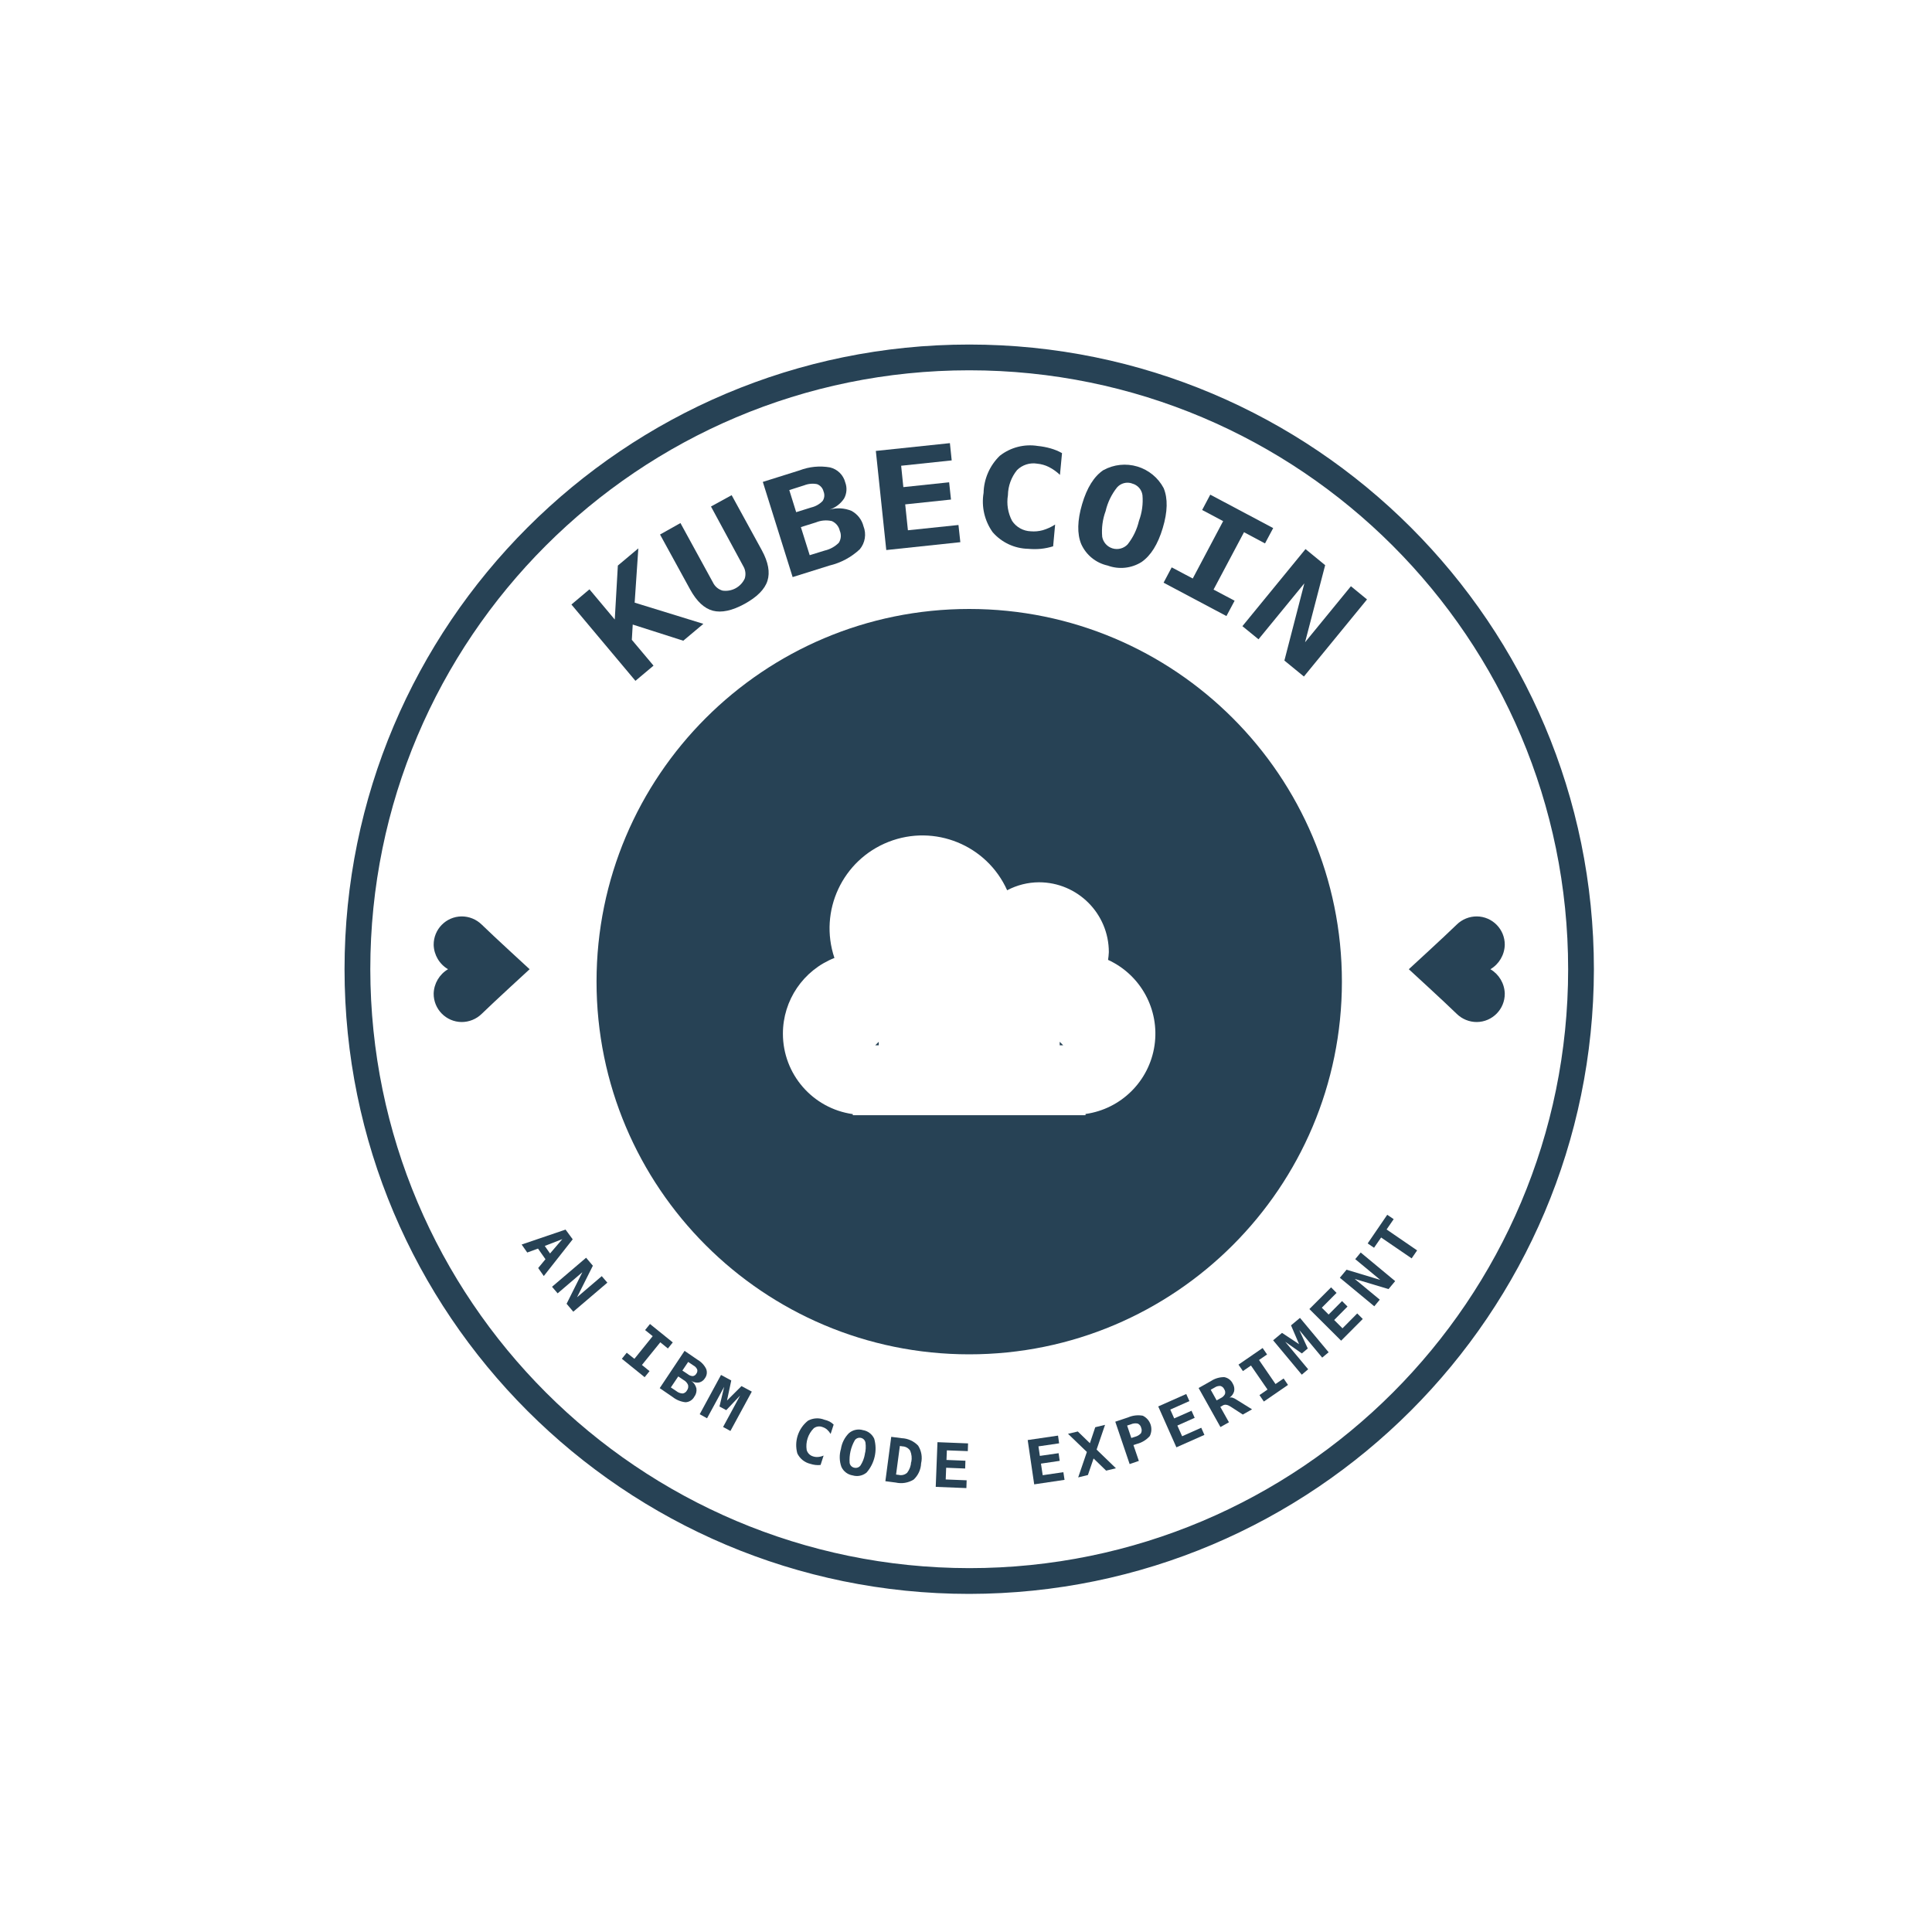
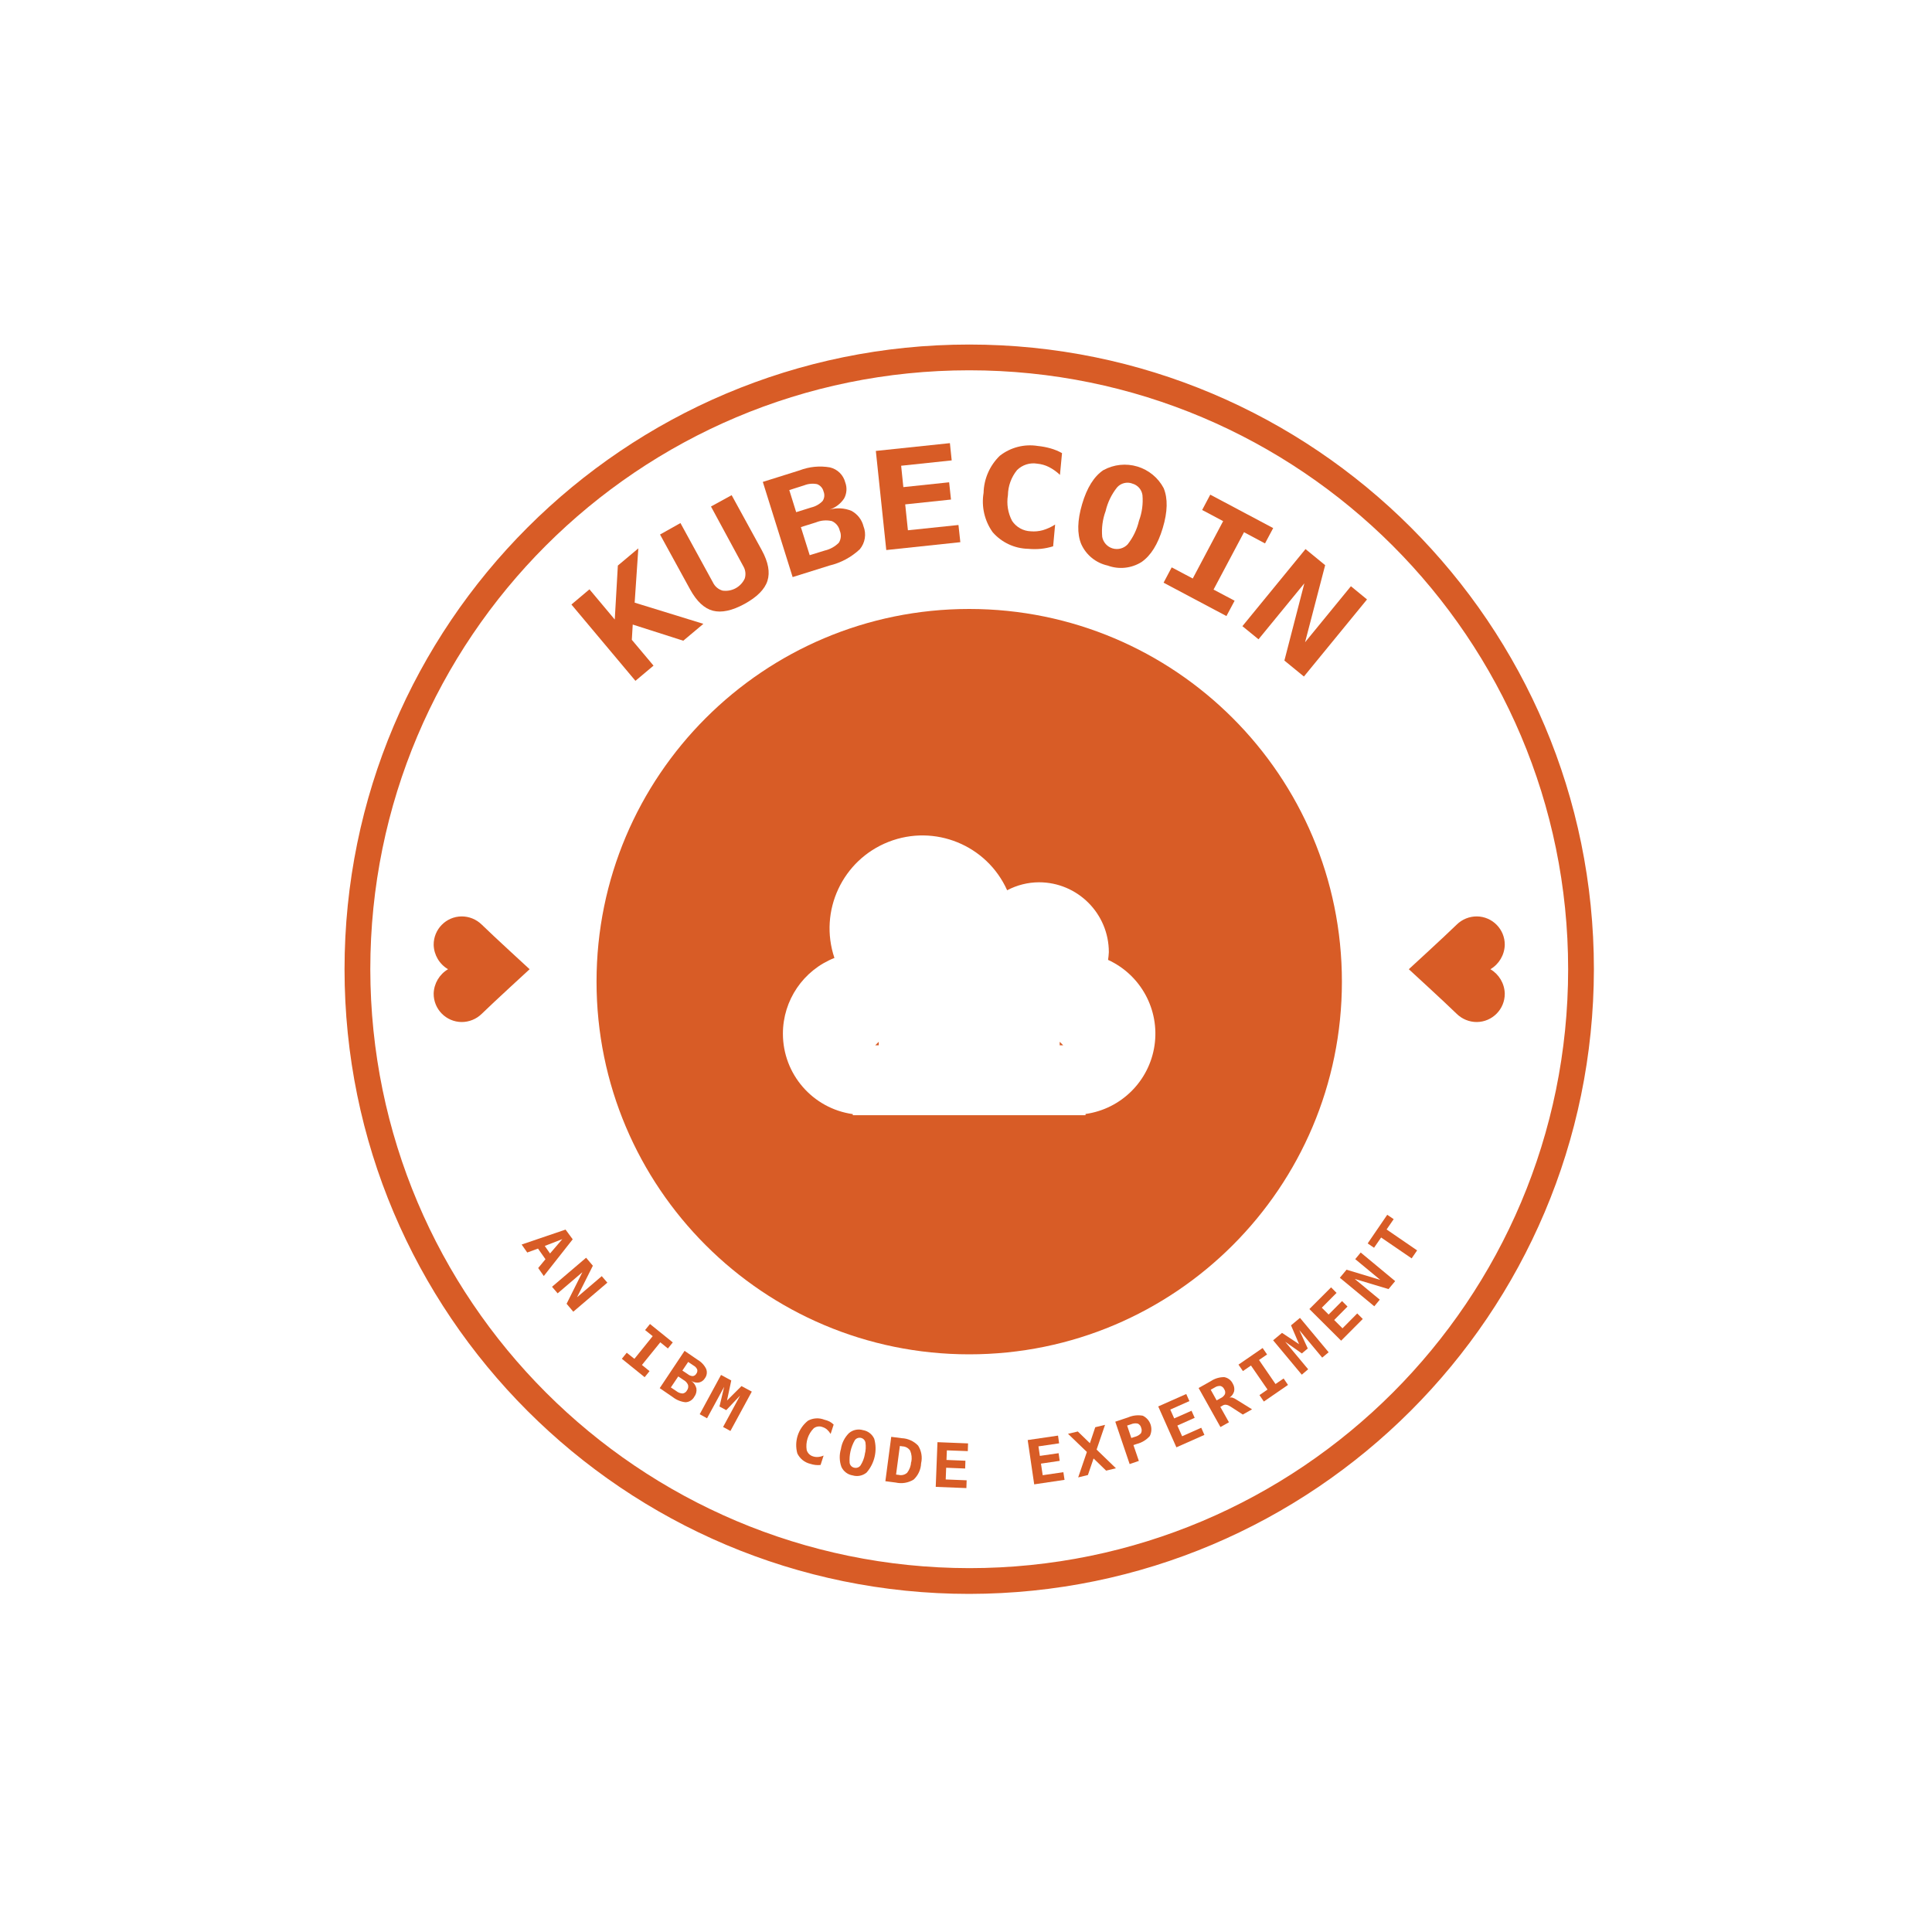
<svg xmlns="http://www.w3.org/2000/svg" id="Layer_1" data-name="Layer 1" viewBox="0 0 300 300">
  <defs>
-     <style>.cls-1{fill:#274255;}</style>
+     <style>.cls-1{fill:#d85c26;}</style>
  </defs>
  <path class="cls-1" d="M247.5,150.5a97,97,0,1,0-97,97A97.1,97.1,0,0,0,247.5,150.5Zm-190,0a93,93,0,1,1,93,93A93.11,93.11,0,0,1,57.5,150.5Z" />
  <path class="cls-1" d="M87.82,190.93,81,193.25l.87,1.24,1.67-.61,1.16,1.65-1.13,1.37.87,1.24,4.49-5.7Zm-2.41,3.71-.82-1.17,2.73-1.06Z" />
  <polygon class="cls-1" points="90.43 197.55 87.98 202.45 89.02 203.68 94.31 199.17 93.44 198.16 89.6 201.44 92.06 196.54 91.01 195.3 85.72 199.81 86.59 200.83 90.43 197.55" />
  <polygon class="cls-1" points="103.71 209.39 104.47 208.45 100.93 205.59 100.17 206.53 101.35 207.48 98.51 211 97.32 210.05 96.56 210.99 100.1 213.85 100.86 212.91 99.68 211.95 102.53 208.43 103.71 209.39" />
  <path class="cls-1" d="M108.56,214.67a1.43,1.43,0,0,0,.9-.66,1.5,1.5,0,0,0,.19-1.45,3.36,3.36,0,0,0-1.35-1.43l-2-1.37-3.86,5.79,2,1.37a3.92,3.92,0,0,0,2,.82,1.62,1.62,0,0,0,1.36-.84,1.74,1.74,0,0,0,.34-1.3,2,2,0,0,0-.8-1.18A1.71,1.71,0,0,0,108.56,214.67Zm-1.88,1.22a.91.91,0,0,1-.67.49,1.67,1.67,0,0,1-1-.38l-.84-.56,1.15-1.71.83.56a1.53,1.53,0,0,1,.69.76A1,1,0,0,1,106.68,215.89Zm1.44-2.58a.71.71,0,0,1-.54.37,1.28,1.28,0,0,1-.78-.3l-.84-.56.9-1.34.83.56a1.27,1.27,0,0,1,.57.61A.74.74,0,0,1,108.12,213.31Z" />
  <polygon class="cls-1" points="116.74 216.09 115.14 215.23 112.89 217.47 113.55 214.36 111.96 213.5 108.65 219.6 109.79 220.23 112.45 215.34 111.72 218.4 112.77 218.97 114.93 216.69 112.28 221.58 113.42 222.2 116.74 216.09" />
  <path class="cls-1" d="M128,220.45a3,3,0,0,0-2.53.15,4.84,4.84,0,0,0-1.66,5.09,3,3,0,0,0,2,1.61,4.08,4.08,0,0,0,.81.18,3.57,3.57,0,0,0,.8,0l.47-1.46a2.78,2.78,0,0,1-.87.22,2,2,0,0,1-.76-.09,1.45,1.45,0,0,1-1-1,3.93,3.93,0,0,1,1.1-3.37,1.4,1.4,0,0,1,1.38-.18,1.92,1.92,0,0,1,.67.37,2.91,2.91,0,0,1,.57.69l.47-1.45a2.72,2.72,0,0,0-.63-.47A3.59,3.59,0,0,0,128,220.45Z" />
  <path class="cls-1" d="M134,222.07a2.34,2.34,0,0,0-2.16.45,4.4,4.4,0,0,0-1.26,2.47,4.48,4.48,0,0,0,.07,2.78,2.32,2.32,0,0,0,1.75,1.33,2.35,2.35,0,0,0,2.16-.44,5.66,5.66,0,0,0,1.19-5.25A2.33,2.33,0,0,0,134,222.07Zm.29,3.77a4.72,4.72,0,0,1-.66,1.7.92.92,0,0,1-1,.36.9.9,0,0,1-.7-.74,6.19,6.19,0,0,1,.81-3.53.92.92,0,0,1,1.65.38A4.63,4.63,0,0,1,134.28,225.84Z" />
  <path class="cls-1" d="M140,223.32l-1.61-.21-.91,6.89,1.61.21a3.74,3.74,0,0,0,2.78-.46,3.65,3.65,0,0,0,1.16-2.53,3.59,3.59,0,0,0-.46-2.74A3.74,3.74,0,0,0,140,223.32Zm1.48,3.69a3,3,0,0,1-.61,1.67,1.44,1.44,0,0,1-1.32.34l-.41-.05.59-4.44.4.06a1.48,1.48,0,0,1,1.2.67A3,3,0,0,1,141.51,227Z" />
  <polygon class="cls-1" points="145.3 230.88 150.06 231.07 150.1 229.86 146.85 229.73 146.92 227.91 149.87 228.03 149.91 226.82 146.97 226.7 147.03 225.21 150.28 225.33 150.32 224.13 145.57 223.94 145.3 230.88" />
  <polygon class="cls-1" points="161.91 229.07 161.64 227.27 164.55 226.84 164.38 225.65 161.47 226.07 161.25 224.59 164.46 224.12 164.29 222.92 159.58 223.61 160.59 230.49 165.3 229.79 165.12 228.6 161.91 229.07" />
  <polygon class="cls-1" points="171.59 221.25 170.07 221.62 169.24 224.1 167.36 222.28 165.84 222.64 168.77 225.46 167.42 229.41 168.93 229.04 169.81 226.47 171.76 228.36 173.28 227.99 170.28 225.09 171.59 221.25" />
  <path class="cls-1" d="M177.5,219.84a3.94,3.94,0,0,0-2.32.25l-2,.67,2.23,6.58,1.43-.49-.84-2.46.54-.18a4,4,0,0,0,2-1.22,2.35,2.35,0,0,0-1.07-3.15Zm-.33,2.71a1.82,1.82,0,0,1-.91.55l-.59.19-.65-1.93.58-.19a1.77,1.77,0,0,1,1.06-.12.92.92,0,0,1,.54.65A1,1,0,0,1,177.17,222.55Z" />
  <polygon class="cls-1" points="183.56 223.02 182.82 221.36 185.51 220.16 185.02 219.06 182.33 220.25 181.72 218.88 184.69 217.56 184.2 216.46 179.85 218.39 182.67 224.74 187.02 222.81 186.53 221.7 183.56 223.02" />
  <path class="cls-1" d="M192,217.34a2.3,2.3,0,0,0-.64-.32.82.82,0,0,0-.44,0,1.72,1.72,0,0,0,.72-1,1.67,1.67,0,0,0-.22-1.18,1.82,1.82,0,0,0-1.32-1,3.7,3.7,0,0,0-2.08.62l-1.9,1.07,3.39,6.06,1.32-.74-1.34-2.39.42-.24c.32-.18.72-.1,1.21.22l.2.13,1.66,1.08,1.44-.81Zm-3.38-1.89a1.42,1.42,0,0,1,.88-.24.86.86,0,0,1,.59.5.86.86,0,0,1,.12.77,1.38,1.38,0,0,1-.66.62l-.63.35L188,215.8Z" />
  <polygon class="cls-1" points="196.06 209.32 192.31 211.9 193 212.9 194.25 212.04 196.82 215.77 195.57 216.63 196.25 217.63 200 215.05 199.32 214.05 198.06 214.91 195.5 211.18 196.75 210.32 196.06 209.32" />
  <polygon class="cls-1" points="197.69 208.12 202.14 213.46 203.13 212.62 199.57 208.35 202.15 210.16 203.07 209.39 201.75 206.53 205.31 210.81 206.31 209.98 201.86 204.64 200.47 205.8 201.72 208.72 199.07 206.97 197.69 208.12" />
  <polygon class="cls-1" points="206.69 199.9 203.32 203.27 208.25 208.18 211.61 204.81 210.75 203.95 208.46 206.26 207.17 204.97 209.24 202.88 208.39 202.03 206.31 204.12 205.25 203.06 207.54 200.76 206.69 199.9" />
  <polygon class="cls-1" points="210.44 195.52 214.33 198.74 209.09 197.16 208.05 198.41 213.4 202.84 214.25 201.81 210.36 198.59 215.61 200.17 216.64 198.93 211.29 194.49 210.44 195.52" />
  <polygon class="cls-1" points="216.41 189.31 215.41 188.63 212.37 193.08 213.36 193.75 214.46 192.16 219.2 195.4 220.05 194.16 215.31 190.91 216.41 189.31" />
  <polygon class="cls-1" points="101.48 103.36 98.11 99.35 98.25 96.98 106.1 99.49 109.22 96.87 98.55 93.58 99.12 85.15 95.94 87.82 95.46 96.2 91.53 91.51 88.73 93.87 98.67 105.72 101.48 103.36" />
  <path class="cls-1" d="M107.17,91.54q1.52,2.76,3.52,3.29c1.34.35,3,0,4.93-1.06s3.13-2.26,3.55-3.58.13-2.9-.87-4.74l-4.69-8.56-3.21,1.76,5,9.24a2.36,2.36,0,0,1,.25,1.93,3.28,3.28,0,0,1-3.45,1.89,2.37,2.37,0,0,1-1.49-1.26l-5.05-9.23L102.49,83Z" />
  <path class="cls-1" d="M123.08,89.61l5.71-1.79a10.42,10.42,0,0,0,4.72-2.53,3.55,3.55,0,0,0,.57-3.58,3.73,3.73,0,0,0-1.88-2.39,5.17,5.17,0,0,0-3.41-.18,4.35,4.35,0,0,0,2.28-1.73,3,3,0,0,0,.18-2.5,3.21,3.21,0,0,0-2.36-2.33,8.89,8.89,0,0,0-4.74.46l-5.7,1.79Zm6.08-8.7a2.13,2.13,0,0,1,1.24,1.5,2,2,0,0,1-.15,1.87,4.52,4.52,0,0,1-2.19,1.21l-2.33.72-1.37-4.36,2.33-.73A4.12,4.12,0,0,1,129.16,80.91Zm-4.28-5.55a3.53,3.53,0,0,1,2-.18,1.61,1.61,0,0,1,1,1.14,1.56,1.56,0,0,1-.15,1.48,3.59,3.59,0,0,1-1.77,1l-2.33.73-1.07-3.43Z" />
  <polygon class="cls-1" points="137.62 85.41 149.12 84.19 148.83 81.52 140.98 82.34 140.56 78.32 147.67 77.57 147.38 74.89 140.27 75.64 139.93 72.32 147.78 71.49 147.5 68.81 136 70.02 137.62 85.41" />
  <path class="cls-1" d="M159.65,85.22a10.51,10.51,0,0,0,2,0,9.81,9.81,0,0,0,1.88-.39l.31-3.38a7.37,7.37,0,0,1-1.92.88,5.31,5.31,0,0,1-1.86.17,3.63,3.63,0,0,1-2.9-1.61,6.33,6.33,0,0,1-.65-4A6.35,6.35,0,0,1,157.92,73,3.61,3.61,0,0,1,161.07,72a5.11,5.11,0,0,1,1.79.51,7.3,7.3,0,0,1,1.73,1.23l.32-3.38a8.14,8.14,0,0,0-1.76-.73,11.42,11.42,0,0,0-2-.38,7.61,7.61,0,0,0-5.9,1.52,8.3,8.3,0,0,0-2.52,5.76,8.2,8.2,0,0,0,1.41,6.11A7.52,7.52,0,0,0,159.65,85.22Z" />
  <path class="cls-1" d="M171.33,73q-2.18,1.47-3.3,5.28t-.14,6.2A5.88,5.88,0,0,0,172,87.82a6,6,0,0,0,5.26-.55c1.44-1,2.53-2.74,3.29-5.27s.81-4.6.14-6.21a6.85,6.85,0,0,0-9.33-2.8Zm4.45,2.08a2.16,2.16,0,0,1,1.62,1.79,9.11,9.11,0,0,1-.54,4,9.28,9.28,0,0,1-1.77,3.67,2.31,2.31,0,0,1-3.94-1.18,9.17,9.17,0,0,1,.53-4,9.25,9.25,0,0,1,1.78-3.68A2.16,2.16,0,0,1,175.78,75.07Z" />
  <polygon class="cls-1" points="186.67 79.19 189.93 80.92 185.21 89.83 181.94 88.1 180.68 90.48 190.44 95.66 191.71 93.28 188.44 91.55 193.17 82.64 196.43 84.38 197.7 82 187.93 76.81 186.67 79.19" />
  <polygon class="cls-1" points="205.77 87.76 202.72 85.26 192.92 97.23 195.42 99.27 202.54 90.58 199.44 102.57 202.47 105.05 212.27 93.08 209.77 91.03 202.65 99.73 205.77 87.76" />
  <path class="cls-1" d="M71.68,158.7a4.44,4.44,0,0,0,3.11-1.26c1.82-1.78,7.45-6.94,7.45-6.94s-5.63-5.16-7.45-6.94a4.44,4.44,0,0,0-3.11-1.26,4.38,4.38,0,0,0-4.34,4.42,4.54,4.54,0,0,0,2.23,3.78,4.54,4.54,0,0,0-2.23,3.78A4.38,4.38,0,0,0,71.68,158.7Z" />
  <path class="cls-1" d="M231.43,150.5a4.54,4.54,0,0,0,2.23-3.78,4.38,4.38,0,0,0-4.34-4.42,4.44,4.44,0,0,0-3.11,1.26c-1.82,1.78-7.45,6.94-7.45,6.94s5.63,5.16,7.45,6.94a4.44,4.44,0,0,0,3.11,1.26,4.38,4.38,0,0,0,4.34-4.42A4.54,4.54,0,0,0,231.43,150.5Z" />
  <polygon class="cls-1" points="164.55 162.31 165.09 162.31 164.55 161.77 164.55 162.31" />
  <polygon class="cls-1" points="135.91 162.31 136.45 162.31 136.45 161.77 135.91 162.31" />
  <path class="cls-1" d="M150.5,210.3a57.87,57.87,0,1,0-57.87-57.87A57.87,57.87,0,0,0,150.5,210.3Zm-28.93-49.79a12.64,12.64,0,0,1,8-11.76,14.42,14.42,0,0,1,26.82-10.51,10.67,10.67,0,0,1,4.94-1.24,10.85,10.85,0,0,1,10.85,10.85,11.89,11.89,0,0,1-.12,1.2,12.6,12.6,0,0,1-3.5,23.93v.19H132.42V173A12.61,12.61,0,0,1,121.57,160.51Z" />
</svg>
